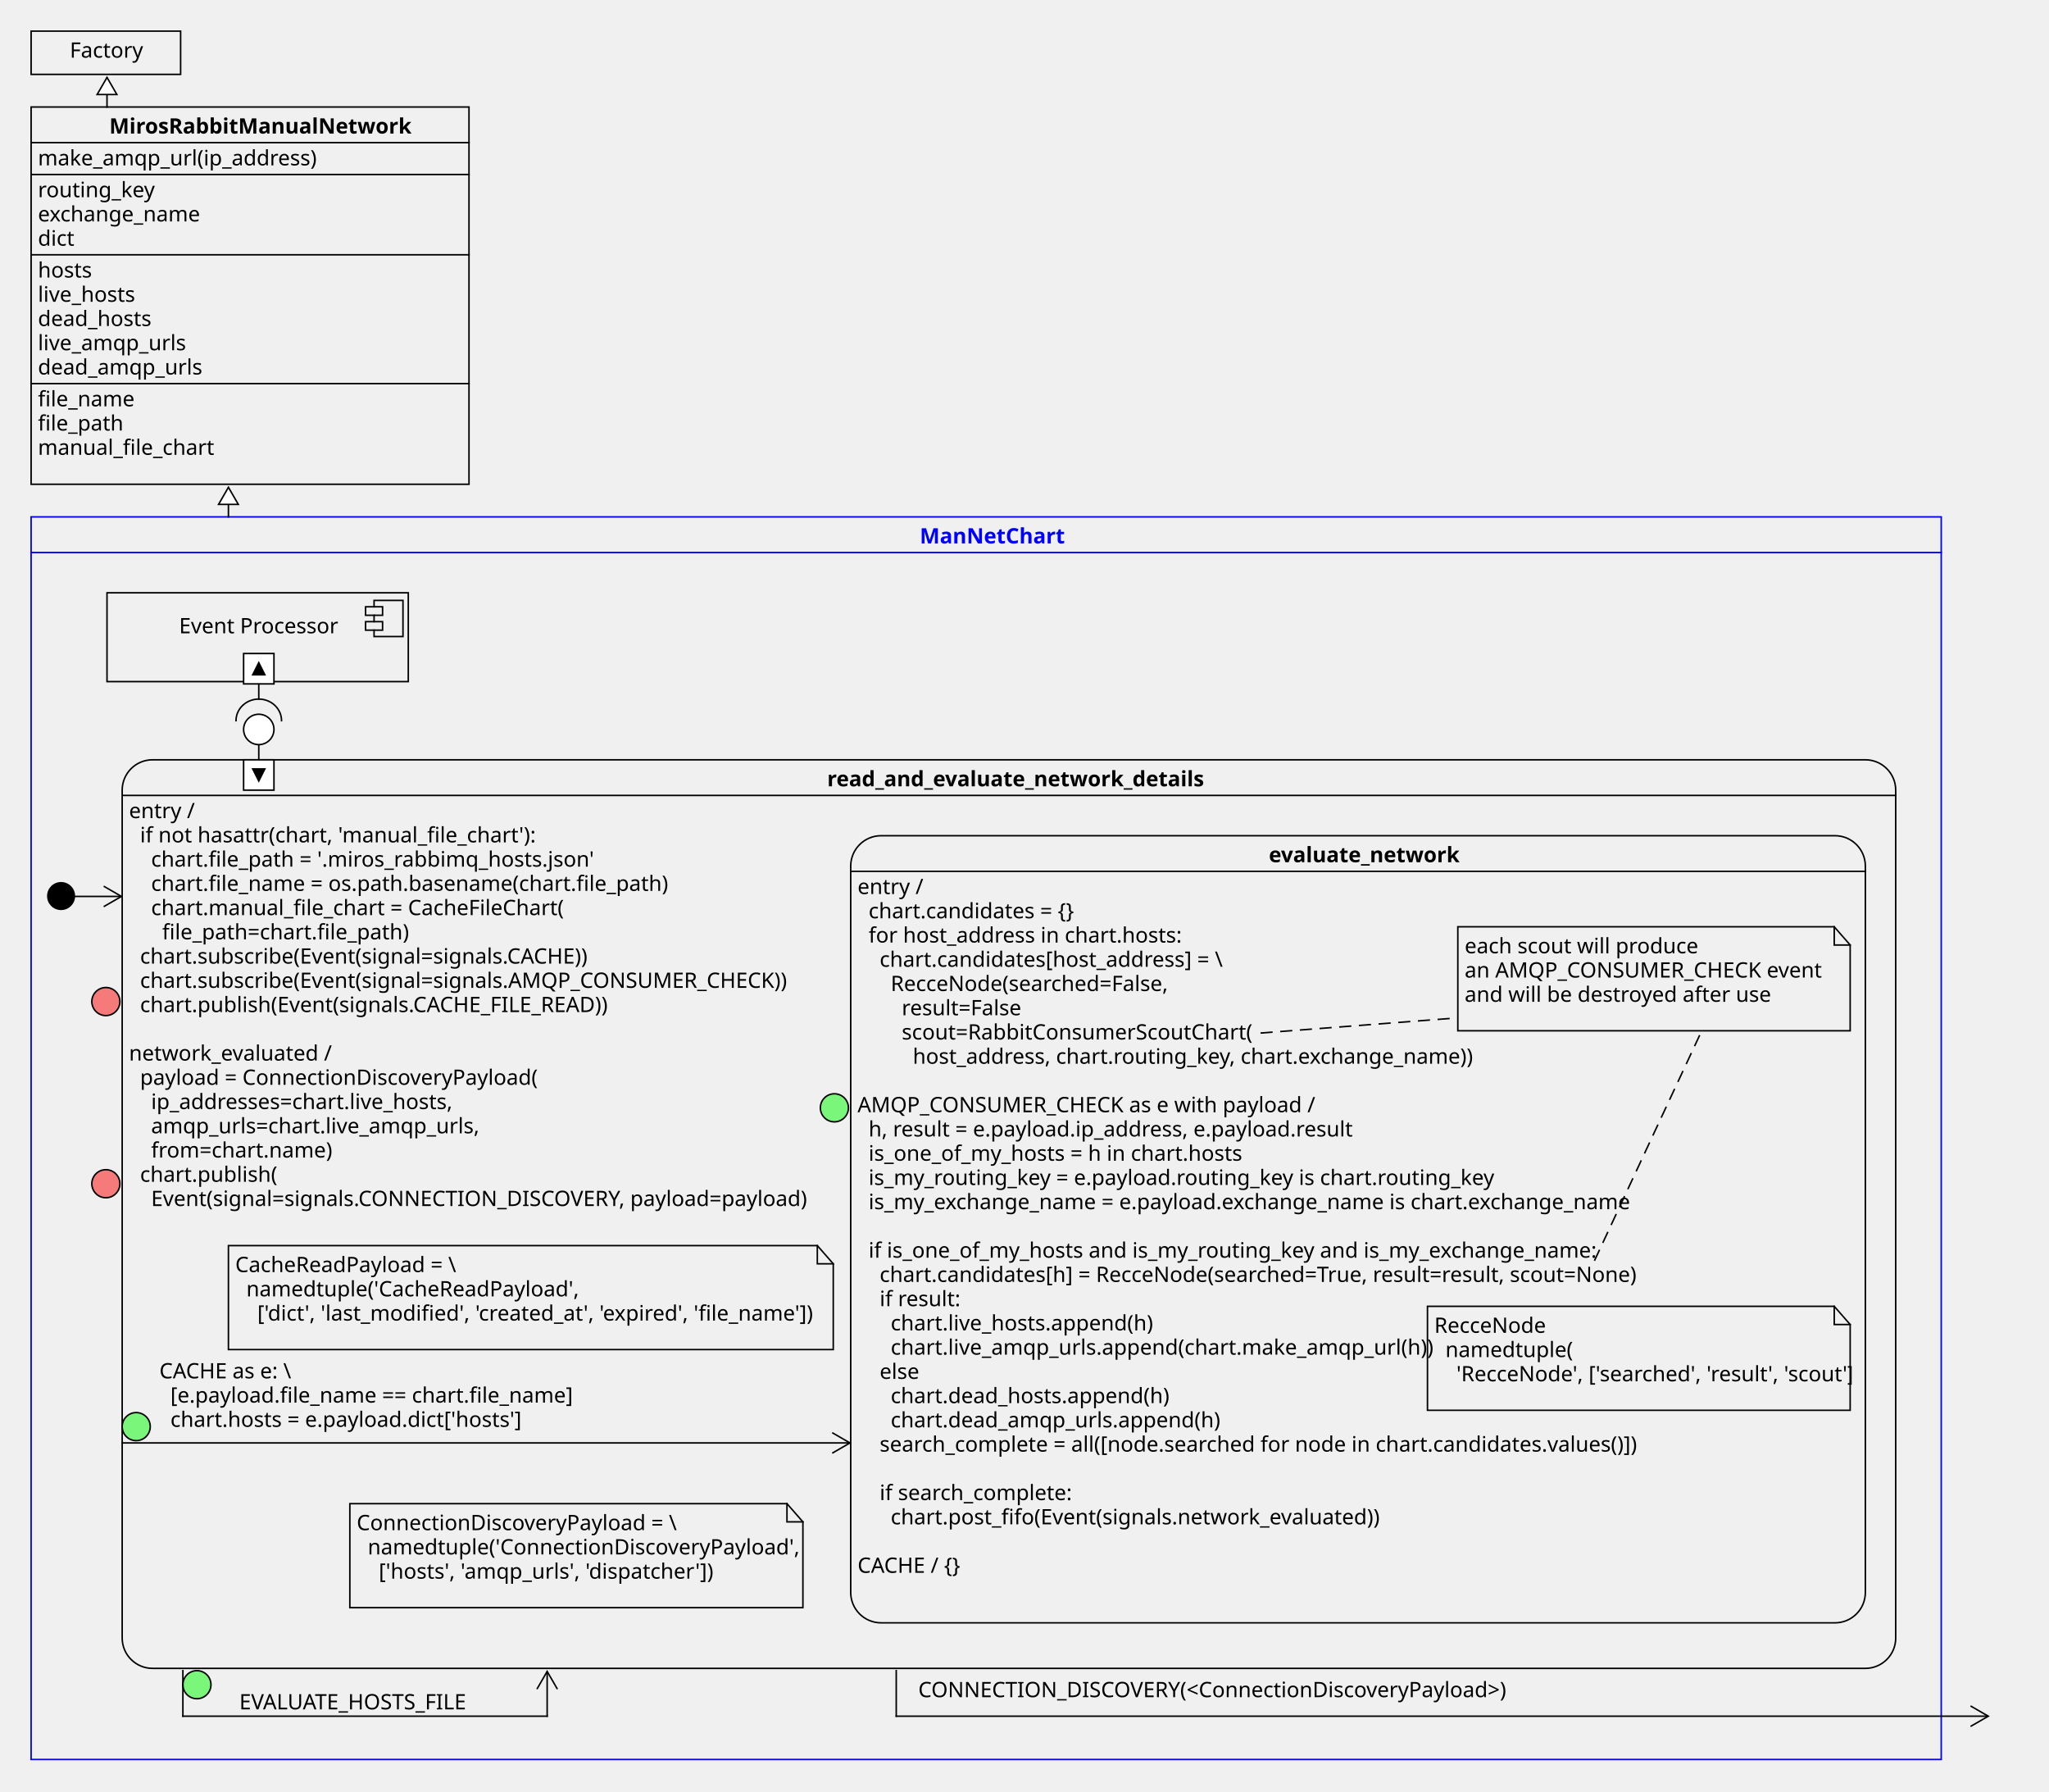
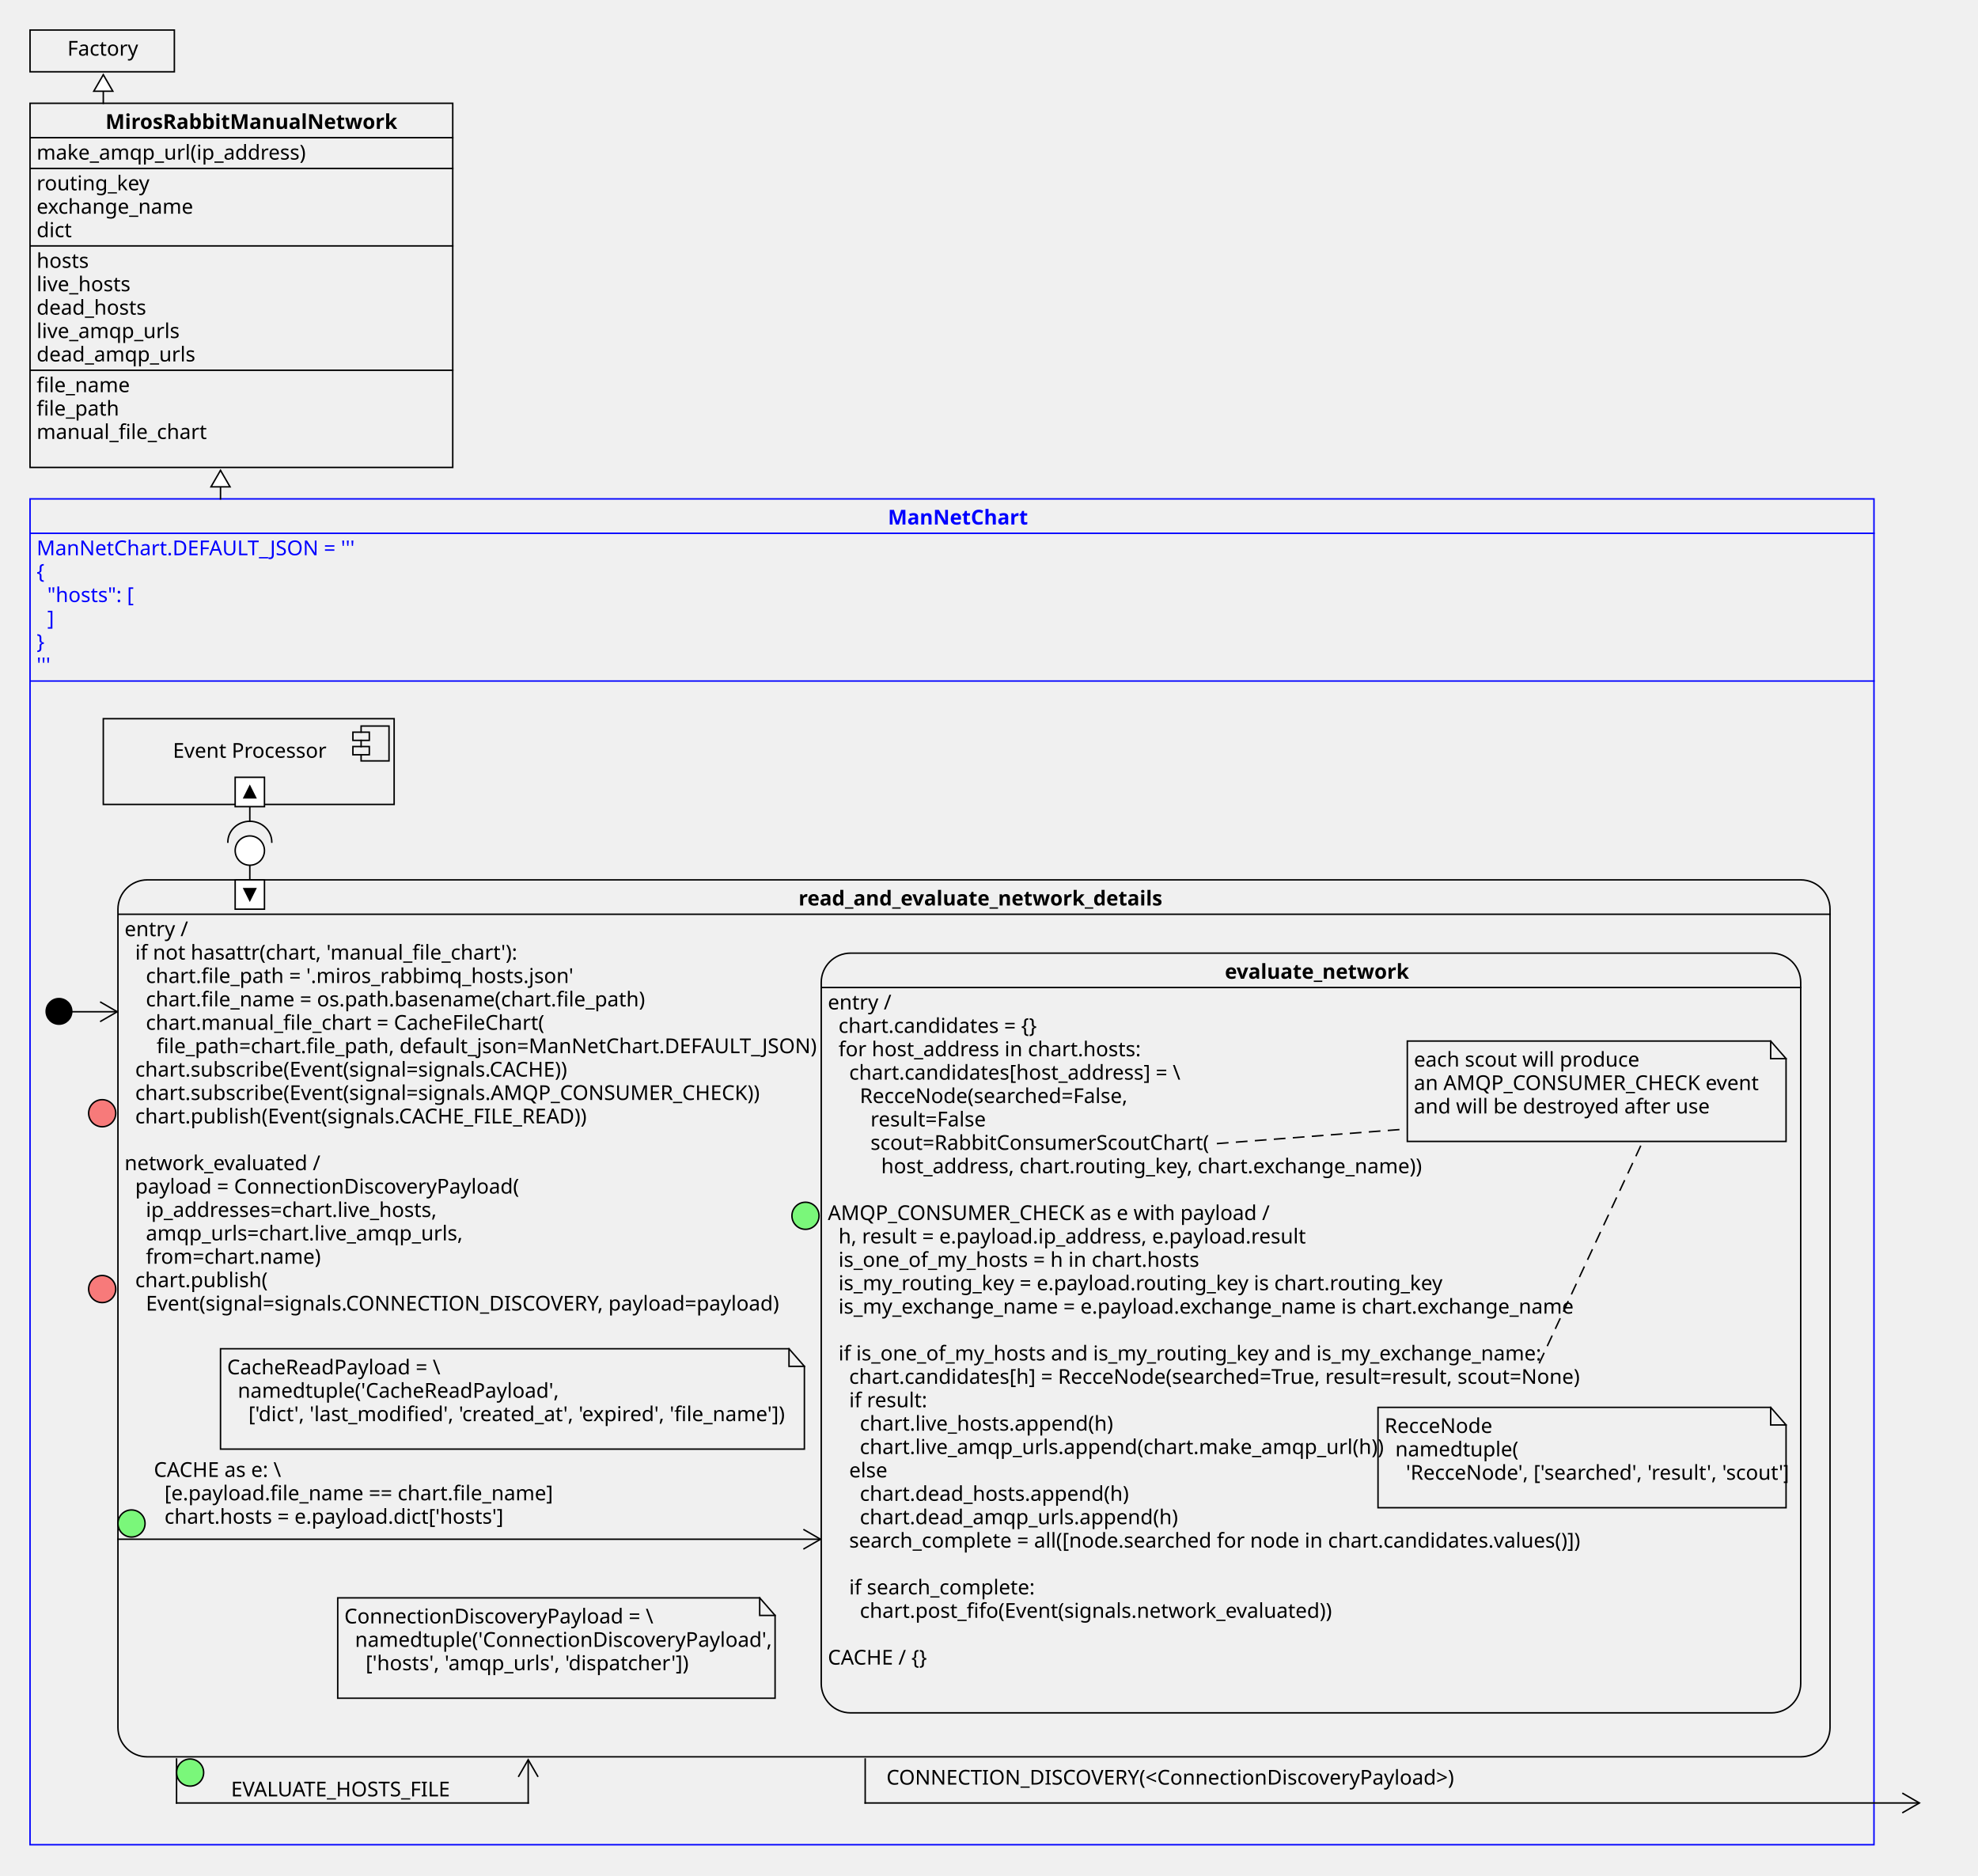
- <svg xmlns="http://www.w3.org/2000/svg" fill-opacity="1" color-rendering="auto" color-interpolation="auto" text-rendering="auto" stroke="black" stroke-linecap="square" width="1350" stroke-miterlimit="10" shape-rendering="auto" stroke-opacity="1" fill="black" stroke-dasharray="none" font-weight="normal" stroke-width="1" viewBox="0 -20 1350 1180" height="1180" font-family="'Dialog'" font-style="normal" stroke-linejoin="miter" font-size="12px" stroke-dashoffset="0" image-rendering="auto">
+ <svg xmlns="http://www.w3.org/2000/svg" fill-opacity="1" color-rendering="auto" color-interpolation="auto" text-rendering="auto" stroke="black" stroke-linecap="square" width="1350" stroke-miterlimit="10" shape-rendering="auto" stroke-opacity="1" fill="black" stroke-dasharray="none" font-weight="normal" stroke-width="1" viewBox="120 90 1350 1280" height="1280" font-family="'Dialog'" font-style="normal" stroke-linejoin="miter" font-size="12px" stroke-dashoffset="0" image-rendering="auto">
  <defs id="genericDefs" />
  <g>
    <defs id="defs1">
      <clipPath clipPathUnits="userSpaceOnUse" id="clipPath1">
        <path d="M0 0 L2147483647 0 L2147483647 2147483647 L0 2147483647 L0 0 Z" />
      </clipPath>
      <clipPath clipPathUnits="userSpaceOnUse" id="clipPath2">
        <path d="M0 0 L0 30 L100 30 L100 0 Z" />
      </clipPath>
      <clipPath clipPathUnits="userSpaceOnUse" id="clipPath3">
        <path d="M0 0 L0 20 L20 20 L20 0 Z" />
      </clipPath>
      <clipPath clipPathUnits="userSpaceOnUse" id="clipPath4">
        <path d="M0 0 L0 70 L260 70 L260 0 Z" />
      </clipPath>
      <clipPath clipPathUnits="userSpaceOnUse" id="clipPath5">
        <path d="M0 0 L0 70 L280 70 L280 0 Z" />
      </clipPath>
      <clipPath clipPathUnits="userSpaceOnUse" id="clipPath6">
-         <path d="M0 0 L0 820 L1260 820 L1260 0 Z" />
+         <path d="M0 0 L0 920 L1260 920 L1260 0 Z" />
      </clipPath>
      <clipPath clipPathUnits="userSpaceOnUse" id="clipPath7">
        <path d="M0 0 L0 30 L440 30 L440 0 Z" />
      </clipPath>
      <clipPath clipPathUnits="userSpaceOnUse" id="clipPath8">
        <path d="M0 0 L0 520 L670 520 L670 0 Z" />
      </clipPath>
      <clipPath clipPathUnits="userSpaceOnUse" id="clipPath9">
        <path d="M0 0 L0 80 L410 80 L410 0 Z" />
      </clipPath>
      <clipPath clipPathUnits="userSpaceOnUse" id="clipPath10">
        <path d="M0 0 L0 70 L400 70 L400 0 Z" />
      </clipPath>
      <clipPath clipPathUnits="userSpaceOnUse" id="clipPath11">
        <path d="M0 0 L0 70 L300 70 L300 0 Z" />
      </clipPath>
      <clipPath clipPathUnits="userSpaceOnUse" id="clipPath12">
        <path d="M0 0 L0 60 L200 60 L200 0 Z" />
      </clipPath>
      <clipPath clipPathUnits="userSpaceOnUse" id="clipPath13">
        <path d="M0 0 L0 600 L1170 600 L1170 0 Z" />
      </clipPath>
      <clipPath clipPathUnits="userSpaceOnUse" id="clipPath14">
        <path d="M0 0 L0 250 L290 250 L290 0 Z" />
      </clipPath>
      <clipPath clipPathUnits="userSpaceOnUse" id="clipPath15">
        <path d="M0 0 L0 50 L30 50 L30 0 Z" />
      </clipPath>
      <clipPath clipPathUnits="userSpaceOnUse" id="clipPath16">
        <path d="M0 0 L0 30 L70 30 L70 0 Z" />
      </clipPath>
      <clipPath clipPathUnits="userSpaceOnUse" id="clipPath17">
        <path d="M0 0 L0 60 L270 60 L270 0 Z" />
      </clipPath>
      <clipPath clipPathUnits="userSpaceOnUse" id="clipPath18">
        <path d="M0 0 L0 180 L100 180 L100 0 Z" />
      </clipPath>
      <clipPath clipPathUnits="userSpaceOnUse" id="clipPath19">
        <path d="M0 0 L0 40 L160 40 L160 0 Z" />
      </clipPath>
      <clipPath clipPathUnits="userSpaceOnUse" id="clipPath20">
        <path d="M0 0 L0 60 L750 60 L750 0 Z" />
      </clipPath>
      <clipPath clipPathUnits="userSpaceOnUse" id="clipPath21">
        <path d="M0 0 L0 40 L510 40 L510 0 Z" />
      </clipPath>
      <clipPath clipPathUnits="userSpaceOnUse" id="clipPath22">
        <path d="M0 0 L0 60 L50 60 L50 0 Z" />
      </clipPath>
      <clipPath clipPathUnits="userSpaceOnUse" id="clipPath23">
        <path d="M0 0 L0 60 L30 60 L30 0 Z" />
      </clipPath>
    </defs>
-     <g fill="rgb(255,255,255)" fill-opacity="0" transform="translate(20,0)" stroke-opacity="0" stroke="rgb(255,255,255)">
+     <g fill="rgb(255,255,255)" fill-opacity="0" transform="translate(140,110)" stroke-opacity="0" stroke="rgb(255,255,255)">
      <rect x="0.5" width="98.5" height="28.5" y="0.5" clip-path="url(#clipPath2)" stroke="none" />
    </g>
-     <g transform="translate(20,0)">
+     <g transform="translate(140,110)">
      <rect fill="none" x="0.5" width="98.5" height="28.5" y="0.5" clip-path="url(#clipPath2)" />
      <text x="26" font-size="14px" y="17.969" clip-path="url(#clipPath2)" font-family="sans-serif" stroke="none" xml:space="preserve">Factory</text>
    </g>
-     <g transform="translate(30,560)">
+     <g transform="translate(150,770)">
      <circle r="8.75" clip-path="url(#clipPath3)" cx="10.25" cy="10.25" stroke="none" />
      <circle fill="none" r="8.75" clip-path="url(#clipPath3)" cx="10.25" cy="10.25" />
    </g>
-     <g fill="rgb(0,255,0)" fill-opacity="0.49" transform="translate(120,1080)" stroke-opacity="0.49" stroke="rgb(0,255,0)">
-       <circle r="9.25" clip-path="url(#clipPath3)" cx="9.75" cy="9.75" stroke="none" />
-     </g>
-     <g transform="translate(120,1080)">
-       <circle fill="none" r="9.25" clip-path="url(#clipPath3)" cx="9.75" cy="9.75" />
-     </g>
-     <g fill="rgb(255,255,255)" fill-opacity="0" transform="translate(960,590)" stroke-opacity="0" stroke="rgb(255,255,255)">
+     <g fill="rgb(0,255,0)" fill-opacity="0.49" transform="translate(240,1290)" stroke-opacity="0.49" stroke="rgb(0,255,0)">
+       <circle r="9.25" clip-path="url(#clipPath3)" cx="9.75" cy="9.75" stroke="none" />
+     </g>
+     <g transform="translate(240,1290)">
+       <circle fill="none" r="9.25" clip-path="url(#clipPath3)" cx="9.75" cy="9.75" />
+     </g>
+     <g fill="rgb(255,255,255)" fill-opacity="0" transform="translate(1080,800)" stroke-opacity="0" stroke="rgb(255,255,255)">
      <path d="M0.5 0.5 L248.5 0.5 L259 12.5 L259 69 L0.5 69 Z" stroke="none" clip-path="url(#clipPath4)" />
    </g>
-     <g transform="translate(960,590)">
+     <g transform="translate(1080,800)">
      <path fill="none" d="M0.5 0.5 L248.5 0.5 L259 12.5 L259 69 L0.5 69 Z" clip-path="url(#clipPath4)" />
      <path fill="none" d="M248.5 0.5 L248.5 12.5 L259 12.5" clip-path="url(#clipPath4)" />
      <text x="5" font-size="14px" y="17.969" clip-path="url(#clipPath4)" font-family="sans-serif" stroke="none" xml:space="preserve">each scout will produce</text>
      <text x="5" font-size="14px" y="33.938" clip-path="url(#clipPath4)" font-family="sans-serif" stroke="none" xml:space="preserve">an AMQP_CONSUMER_CHECK event</text>
      <text x="5" font-size="14px" y="49.906" clip-path="url(#clipPath4)" font-family="sans-serif" stroke="none" xml:space="preserve">and will be destroyed after use</text>
    </g>
-     <g fill="rgb(0,255,0)" fill-opacity="0.49" transform="translate(540,700)" stroke-opacity="0.49" stroke="rgb(0,255,0)">
-       <circle r="9.25" clip-path="url(#clipPath3)" cx="9.75" cy="9.75" stroke="none" />
-     </g>
-     <g transform="translate(540,700)">
-       <circle fill="none" r="9.25" clip-path="url(#clipPath3)" cx="9.75" cy="9.75" />
-     </g>
-     <g fill="rgb(255,255,255)" fill-opacity="0" transform="translate(940,840)" stroke-opacity="0" stroke="rgb(255,255,255)">
+     <g fill="rgb(0,255,0)" fill-opacity="0.49" transform="translate(660,910)" stroke-opacity="0.49" stroke="rgb(0,255,0)">
+       <circle r="9.25" clip-path="url(#clipPath3)" cx="9.75" cy="9.75" stroke="none" />
+     </g>
+     <g transform="translate(660,910)">
+       <circle fill="none" r="9.25" clip-path="url(#clipPath3)" cx="9.75" cy="9.75" />
+     </g>
+     <g fill="rgb(255,255,255)" fill-opacity="0" transform="translate(1060,1050)" stroke-opacity="0" stroke="rgb(255,255,255)">
      <path d="M0.5 0.5 L268.5 0.5 L279 12.5 L279 69 L0.5 69 Z" stroke="none" clip-path="url(#clipPath5)" />
    </g>
-     <g transform="translate(940,840)">
+     <g transform="translate(1060,1050)">
      <path fill="none" d="M0.5 0.5 L268.5 0.5 L279 12.5 L279 69 L0.5 69 Z" clip-path="url(#clipPath5)" />
      <path fill="none" d="M268.5 0.5 L268.5 12.5 L279 12.5" clip-path="url(#clipPath5)" />
      <text x="5" font-size="14px" y="17.969" clip-path="url(#clipPath5)" font-family="sans-serif" stroke="none" xml:space="preserve">RecceNode</text>
      <text x="5" font-size="14px" y="33.938" clip-path="url(#clipPath5)" font-family="sans-serif" stroke="none" xml:space="preserve">  namedtuple(</text>
      <text x="5" font-size="14px" y="49.906" clip-path="url(#clipPath5)" font-family="sans-serif" stroke="none" xml:space="preserve">    'RecceNode', ['searched', 'result', 'scout'])</text>
    </g>
-     <g fill="rgb(255,0,0)" fill-opacity="0.49" transform="translate(60,630)" stroke-opacity="0.49" stroke="rgb(255,0,0)">
-       <circle r="9.25" clip-path="url(#clipPath3)" cx="9.75" cy="9.75" stroke="none" />
-     </g>
-     <g transform="translate(60,630)">
-       <circle fill="none" r="9.25" clip-path="url(#clipPath3)" cx="9.75" cy="9.75" />
-     </g>
-     <g fill="rgb(255,255,255)" fill-opacity="0" transform="translate(20,320)" stroke-opacity="0" stroke="rgb(255,255,255)">
-       <rect x="0.5" width="1258.5" height="818.5" y="0.5" clip-path="url(#clipPath6)" stroke="none" />
-     </g>
-     <g fill="blue" transform="translate(20,320)" stroke="blue">
-       <rect fill="none" x="0.5" width="1258.5" height="818.5" y="0.5" clip-path="url(#clipPath6)" />
+     <g fill="rgb(255,0,0)" fill-opacity="0.49" transform="translate(180,840)" stroke-opacity="0.49" stroke="rgb(255,0,0)">
+       <circle r="9.25" clip-path="url(#clipPath3)" cx="9.75" cy="9.75" stroke="none" />
+     </g>
+     <g transform="translate(180,840)">
+       <circle fill="none" r="9.25" clip-path="url(#clipPath3)" cx="9.75" cy="9.75" />
+     </g>
+     <g fill="rgb(255,255,255)" fill-opacity="0" transform="translate(140,430)" stroke-opacity="0" stroke="rgb(255,255,255)">
+       <rect x="0.5" width="1258.5" height="918.5" y="0.5" clip-path="url(#clipPath6)" stroke="none" />
+     </g>
+     <g fill="blue" transform="translate(140,430)" stroke="blue">
+       <rect fill="none" x="0.5" width="1258.5" height="918.5" y="0.5" clip-path="url(#clipPath6)" />
      <text x="586" font-size="14px" y="17.969" clip-path="url(#clipPath6)" font-family="sans-serif" stroke="none" font-weight="bold" xml:space="preserve">ManNetChart</text>
      <path fill="none" d="M1 23.969 L1259 23.969" clip-path="url(#clipPath6)" />
-     </g>
-     <g font-family="sans-serif" font-size="14px" transform="translate(600,1080)">
+       <text x="5" font-size="14px" y="38.938" clip-path="url(#clipPath6)" font-family="sans-serif" stroke="none" xml:space="preserve">ManNetChart.DEFAULT_JSON = '''</text>
+       <text x="5" font-size="14px" y="54.906" clip-path="url(#clipPath6)" font-family="sans-serif" stroke="none" xml:space="preserve">{</text>
+       <text x="5" font-size="14px" y="70.875" clip-path="url(#clipPath6)" font-family="sans-serif" stroke="none" xml:space="preserve">  "hosts": [</text>
+       <text x="5" font-size="14px" y="86.844" clip-path="url(#clipPath6)" font-family="sans-serif" stroke="none" xml:space="preserve">  ]</text>
+       <text x="5" font-size="14px" y="102.812" clip-path="url(#clipPath6)" font-family="sans-serif" stroke="none" xml:space="preserve">}</text>
+       <text x="5" font-size="14px" y="118.781" clip-path="url(#clipPath6)" font-family="sans-serif" stroke="none" xml:space="preserve">'''</text>
+       <path fill="none" d="M1 124.781 L1259 124.781" clip-path="url(#clipPath6)" />
+     </g>
+     <g font-family="sans-serif" font-size="14px" transform="translate(720,1290)">
      <text x="5" xml:space="preserve" y="17.969" clip-path="url(#clipPath7)" stroke="none">CONNECTION_DISCOVERY(&lt;ConnectionDiscoveryPayload&gt;)</text>
    </g>
-     <g fill="rgb(255,0,0)" fill-opacity="0.49" transform="translate(60,750)" stroke-opacity="0.49" stroke="rgb(255,0,0)">
-       <circle r="9.25" clip-path="url(#clipPath3)" cx="9.75" cy="9.75" stroke="none" />
-     </g>
-     <g transform="translate(60,750)">
-       <circle fill="none" r="9.25" clip-path="url(#clipPath3)" cx="9.75" cy="9.75" />
-     </g>
-     <g fill="rgb(255,255,255)" fill-opacity="0" transform="translate(560,530)" stroke-opacity="0" stroke="rgb(255,255,255)">
+     <g fill="rgb(255,0,0)" fill-opacity="0.49" transform="translate(180,960)" stroke-opacity="0.49" stroke="rgb(255,0,0)">
+       <circle r="9.25" clip-path="url(#clipPath3)" cx="9.75" cy="9.75" stroke="none" />
+     </g>
+     <g transform="translate(180,960)">
+       <circle fill="none" r="9.25" clip-path="url(#clipPath3)" cx="9.75" cy="9.75" />
+     </g>
+     <g fill="rgb(255,255,255)" fill-opacity="0" transform="translate(680,740)" stroke-opacity="0" stroke="rgb(255,255,255)">
      <rect x="0.5" y="0.5" clip-path="url(#clipPath8)" width="668.5" rx="20" ry="20" height="518.5" stroke="none" />
    </g>
-     <g transform="translate(560,530)">
+     <g transform="translate(680,740)">
      <rect x="0.5" y="0.5" clip-path="url(#clipPath8)" fill="none" width="668.5" rx="20" ry="20" height="518.5" />
      <text x="276" font-size="14px" y="17.969" clip-path="url(#clipPath8)" font-family="sans-serif" stroke="none" font-weight="bold" xml:space="preserve">evaluate_network</text>
      <path fill="none" d="M1 23.969 L669 23.969" clip-path="url(#clipPath8)" />
      <text x="5" font-size="14px" y="38.938" clip-path="url(#clipPath8)" font-family="sans-serif" stroke="none" xml:space="preserve">entry /</text>
      <text x="5" font-size="14px" y="54.906" clip-path="url(#clipPath8)" font-family="sans-serif" stroke="none" xml:space="preserve">  chart.candidates = {}</text>
      <text x="5" font-size="14px" y="70.875" clip-path="url(#clipPath8)" font-family="sans-serif" stroke="none" xml:space="preserve">  for host_address in chart.hosts:</text>
      <text x="5" font-size="14px" y="86.844" clip-path="url(#clipPath8)" font-family="sans-serif" stroke="none" xml:space="preserve">    chart.candidates[host_address] = \</text>
      <text x="5" font-size="14px" y="102.812" clip-path="url(#clipPath8)" font-family="sans-serif" stroke="none" xml:space="preserve">      RecceNode(searched=False, </text>
      <text x="5" font-size="14px" y="118.781" clip-path="url(#clipPath8)" font-family="sans-serif" stroke="none" xml:space="preserve">        result=False</text>
      <text x="5" font-size="14px" y="134.75" clip-path="url(#clipPath8)" font-family="sans-serif" stroke="none" xml:space="preserve">        scout=RabbitConsumerScoutChart(</text>
      <text x="5" font-size="14px" y="150.719" clip-path="url(#clipPath8)" font-family="sans-serif" stroke="none" xml:space="preserve">          host_address, chart.routing_key, chart.exchange_name))</text>
      <text x="5" font-size="14px" y="182.656" clip-path="url(#clipPath8)" font-family="sans-serif" stroke="none" xml:space="preserve">AMQP_CONSUMER_CHECK as e with payload /</text>
      <text x="5" font-size="14px" y="198.625" clip-path="url(#clipPath8)" font-family="sans-serif" stroke="none" xml:space="preserve">  h, result = e.payload.ip_address, e.payload.result</text>
      <text x="5" font-size="14px" y="214.594" clip-path="url(#clipPath8)" font-family="sans-serif" stroke="none" xml:space="preserve">  is_one_of_my_hosts = h in chart.hosts</text>
      <text x="5" font-size="14px" y="230.562" clip-path="url(#clipPath8)" font-family="sans-serif" stroke="none" xml:space="preserve">  is_my_routing_key = e.payload.routing_key is chart.routing_key</text>
      <text x="5" font-size="14px" y="246.531" clip-path="url(#clipPath8)" font-family="sans-serif" stroke="none" xml:space="preserve">  is_my_exchange_name = e.payload.exchange_name is chart.exchange_name</text>
      <text x="5" font-size="14px" y="278.469" clip-path="url(#clipPath8)" font-family="sans-serif" stroke="none" xml:space="preserve">  if is_one_of_my_hosts and is_my_routing_key and is_my_exchange_name:</text>
      <text x="5" font-size="14px" y="294.438" clip-path="url(#clipPath8)" font-family="sans-serif" stroke="none" xml:space="preserve">    chart.candidates[h] = RecceNode(searched=True, result=result, scout=None)</text>
      <text x="5" font-size="14px" y="310.406" clip-path="url(#clipPath8)" font-family="sans-serif" stroke="none" xml:space="preserve">    if result:</text>
      <text x="5" font-size="14px" y="326.375" clip-path="url(#clipPath8)" font-family="sans-serif" stroke="none" xml:space="preserve">      chart.live_hosts.append(h)</text>
      <text x="5" font-size="14px" y="342.344" clip-path="url(#clipPath8)" font-family="sans-serif" stroke="none" xml:space="preserve">      chart.live_amqp_urls.append(chart.make_amqp_url(h))</text>
      <text x="5" font-size="14px" y="358.312" clip-path="url(#clipPath8)" font-family="sans-serif" stroke="none" xml:space="preserve">    else</text>
      <text x="5" font-size="14px" y="374.281" clip-path="url(#clipPath8)" font-family="sans-serif" stroke="none" xml:space="preserve">      chart.dead_hosts.append(h)</text>
      <text x="5" font-size="14px" y="390.25" clip-path="url(#clipPath8)" font-family="sans-serif" stroke="none" xml:space="preserve">      chart.dead_amqp_urls.append(h)</text>
      <text x="5" font-size="14px" y="406.219" clip-path="url(#clipPath8)" font-family="sans-serif" stroke="none" xml:space="preserve">    search_complete = all([node.searched for node in chart.candidates.values()])</text>
      <text x="5" font-size="14px" y="438.156" clip-path="url(#clipPath8)" font-family="sans-serif" stroke="none" xml:space="preserve">    if search_complete:</text>
      <text x="5" font-size="14px" y="454.125" clip-path="url(#clipPath8)" font-family="sans-serif" stroke="none" xml:space="preserve">      chart.post_fifo(Event(signals.network_evaluated))</text>
      <text x="5" font-size="14px" y="470.094" clip-path="url(#clipPath8)" font-family="sans-serif" stroke="none" xml:space="preserve">               </text>
      <text x="5" font-size="14px" y="486.062" clip-path="url(#clipPath8)" font-family="sans-serif" stroke="none" xml:space="preserve">CACHE / {}</text>
      <text x="5" font-size="14px" y="502.031" clip-path="url(#clipPath8)" font-family="sans-serif" stroke="none" xml:space="preserve">  </text>
    </g>
-     <g font-family="sans-serif" font-size="14px" transform="translate(100,870)">
+     <g font-family="sans-serif" font-size="14px" transform="translate(220,1080)">
      <text x="5" xml:space="preserve" y="17.969" clip-path="url(#clipPath9)" stroke="none">CACHE as e: \</text>
      <text x="5" xml:space="preserve" y="33.938" clip-path="url(#clipPath9)" stroke="none">  [e.payload.file_name == chart.file_name]</text>
      <text x="5" xml:space="preserve" y="49.906" clip-path="url(#clipPath9)" stroke="none">  chart.hosts = e.payload.dict['hosts']</text>
      <text x="5" xml:space="preserve" y="81.844" clip-path="url(#clipPath9)" stroke="none">    </text>
      <text x="5" xml:space="preserve" y="97.812" clip-path="url(#clipPath9)" stroke="none">  </text>
    </g>
-     <g fill="rgb(255,255,255)" fill-opacity="0" transform="translate(150,800)" stroke-opacity="0" stroke="rgb(255,255,255)">
+     <g fill="rgb(255,255,255)" fill-opacity="0" transform="translate(270,1010)" stroke-opacity="0" stroke="rgb(255,255,255)">
      <path d="M0.5 0.5 L388.5 0.5 L399 12.5 L399 69 L0.5 69 Z" stroke="none" clip-path="url(#clipPath10)" />
    </g>
-     <g transform="translate(150,800)">
+     <g transform="translate(270,1010)">
      <path fill="none" d="M0.5 0.5 L388.5 0.5 L399 12.5 L399 69 L0.5 69 Z" clip-path="url(#clipPath10)" />
      <path fill="none" d="M388.5 0.5 L388.5 12.5 L399 12.5" clip-path="url(#clipPath10)" />
      <text x="5" font-size="14px" y="17.969" clip-path="url(#clipPath10)" font-family="sans-serif" stroke="none" xml:space="preserve">CacheReadPayload = \</text>
      <text x="5" font-size="14px" y="33.938" clip-path="url(#clipPath10)" font-family="sans-serif" stroke="none" xml:space="preserve">  namedtuple('CacheReadPayload',</text>
      <text x="5" font-size="14px" y="49.906" clip-path="url(#clipPath10)" font-family="sans-serif" stroke="none" xml:space="preserve">    ['dict', 'last_modified', 'created_at', 'expired', 'file_name'])</text>
    </g>
-     <g fill="rgb(0,255,0)" fill-opacity="0.49" transform="translate(80,910)" stroke-opacity="0.49" stroke="rgb(0,255,0)">
-       <circle r="9.25" clip-path="url(#clipPath3)" cx="9.75" cy="9.75" stroke="none" />
-     </g>
-     <g transform="translate(80,910)">
-       <circle fill="none" r="9.25" clip-path="url(#clipPath3)" cx="9.75" cy="9.75" />
-     </g>
-     <g fill="rgb(255,255,255)" fill-opacity="0" transform="translate(230,970)" stroke-opacity="0" stroke="rgb(255,255,255)">
+     <g fill="rgb(0,255,0)" fill-opacity="0.49" transform="translate(200,1120)" stroke-opacity="0.49" stroke="rgb(0,255,0)">
+       <circle r="9.25" clip-path="url(#clipPath3)" cx="9.75" cy="9.75" stroke="none" />
+     </g>
+     <g transform="translate(200,1120)">
+       <circle fill="none" r="9.25" clip-path="url(#clipPath3)" cx="9.75" cy="9.75" />
+     </g>
+     <g fill="rgb(255,255,255)" fill-opacity="0" transform="translate(350,1180)" stroke-opacity="0" stroke="rgb(255,255,255)">
      <path d="M0.5 0.5 L288.5 0.5 L299 12.5 L299 69 L0.5 69 Z" stroke="none" clip-path="url(#clipPath11)" />
    </g>
-     <g transform="translate(230,970)">
+     <g transform="translate(350,1180)">
      <path fill="none" d="M0.5 0.5 L288.5 0.5 L299 12.5 L299 69 L0.5 69 Z" clip-path="url(#clipPath11)" />
      <path fill="none" d="M288.5 0.5 L288.5 12.5 L299 12.5" clip-path="url(#clipPath11)" />
      <text x="5" font-size="14px" y="17.969" clip-path="url(#clipPath11)" font-family="sans-serif" stroke="none" xml:space="preserve">ConnectionDiscoveryPayload = \</text>
      <text x="5" font-size="14px" y="33.938" clip-path="url(#clipPath11)" font-family="sans-serif" stroke="none" xml:space="preserve">  namedtuple('ConnectionDiscoveryPayload',</text>
      <text x="5" font-size="14px" y="49.906" clip-path="url(#clipPath11)" font-family="sans-serif" stroke="none" xml:space="preserve">    ['hosts', 'amqp_urls', 'dispatcher'])</text>
    </g>
-     <g fill="rgb(255,255,255)" fill-opacity="0" transform="translate(70,370)" stroke-opacity="0" stroke="rgb(255,255,255)">
+     <g fill="rgb(255,255,255)" fill-opacity="0" transform="translate(190,580)" stroke-opacity="0" stroke="rgb(255,255,255)">
      <rect x="170.86" width="11.2" height="5.6" y="9.7" clip-path="url(#clipPath12)" stroke="none" />
    </g>
-     <g transform="translate(70,370)">
+     <g transform="translate(190,580)">
      <rect fill="none" x="170.86" width="11.2" height="5.6" y="9.7" clip-path="url(#clipPath12)" />
    </g>
-     <g fill="rgb(255,255,255)" fill-opacity="0" transform="translate(70,370)" stroke-opacity="0" stroke="rgb(255,255,255)">
+     <g fill="rgb(255,255,255)" fill-opacity="0" transform="translate(190,580)" stroke-opacity="0" stroke="rgb(255,255,255)">
      <rect x="170.86" width="11.2" height="5.6" y="19.5" clip-path="url(#clipPath12)" stroke="none" />
    </g>
-     <g transform="translate(70,370)">
+     <g transform="translate(190,580)">
      <rect fill="none" x="170.86" width="11.2" height="5.6" y="19.5" clip-path="url(#clipPath12)" />
      <path fill="none" d="M176.46 15.3 L176.46 19.5" clip-path="url(#clipPath12)" />
      <path fill="none" d="M176.46 9.7 L176.46 5.5 L195.5 5.5 L195.5 29.3 L176.46 29.3 L176.46 25.1" clip-path="url(#clipPath12)" />
    </g>
-     <g fill="rgb(255,255,255)" fill-opacity="0" transform="translate(70,370)" stroke-opacity="0" stroke="rgb(255,255,255)">
+     <g fill="rgb(255,255,255)" fill-opacity="0" transform="translate(190,580)" stroke-opacity="0" stroke="rgb(255,255,255)">
      <rect x="0.5" width="198.5" height="58.5" y="0.5" clip-path="url(#clipPath12)" stroke="none" />
    </g>
-     <g transform="translate(70,370)">
+     <g transform="translate(190,580)">
      <rect fill="none" x="0.5" width="198.5" height="58.5" y="0.5" clip-path="url(#clipPath12)" />
      <text x="48" font-size="14px" y="27.169" clip-path="url(#clipPath12)" font-family="sans-serif" stroke="none" xml:space="preserve">Event Processor</text>
    </g>
-     <g fill="rgb(255,255,255)" fill-opacity="0" transform="translate(80,480)" stroke-opacity="0" stroke="rgb(255,255,255)">
+     <g fill="rgb(255,255,255)" fill-opacity="0" transform="translate(200,690)" stroke-opacity="0" stroke="rgb(255,255,255)">
      <rect x="0.5" y="0.5" clip-path="url(#clipPath13)" width="1168.5" rx="20" ry="20" height="598.5" stroke="none" />
    </g>
-     <g transform="translate(80,480)">
+     <g transform="translate(200,690)">
      <rect x="0.5" y="0.5" clip-path="url(#clipPath13)" fill="none" width="1168.5" rx="20" ry="20" height="598.5" />
      <text x="465" font-size="14px" y="17.969" clip-path="url(#clipPath13)" font-family="sans-serif" stroke="none" font-weight="bold" xml:space="preserve">read_and_evaluate_network_details</text>
      <path fill="none" d="M1 23.969 L1169 23.969" clip-path="url(#clipPath13)" />
      <text x="5" font-size="14px" y="38.938" clip-path="url(#clipPath13)" font-family="sans-serif" stroke="none" xml:space="preserve">entry /</text>
      <text x="5" font-size="14px" y="54.906" clip-path="url(#clipPath13)" font-family="sans-serif" stroke="none" xml:space="preserve">  if not hasattr(chart, 'manual_file_chart'):</text>
      <text x="5" font-size="14px" y="70.875" clip-path="url(#clipPath13)" font-family="sans-serif" stroke="none" xml:space="preserve">    chart.file_path = '.miros_rabbimq_hosts.json'</text>
      <text x="5" font-size="14px" y="86.844" clip-path="url(#clipPath13)" font-family="sans-serif" stroke="none" xml:space="preserve">    chart.file_name = os.path.basename(chart.file_path)</text>
      <text x="5" font-size="14px" y="102.812" clip-path="url(#clipPath13)" font-family="sans-serif" stroke="none" xml:space="preserve">    chart.manual_file_chart = CacheFileChart(</text>
-       <text x="5" font-size="14px" y="118.781" clip-path="url(#clipPath13)" font-family="sans-serif" stroke="none" xml:space="preserve">      file_path=chart.file_path)</text>
+       <text x="5" font-size="14px" y="118.781" clip-path="url(#clipPath13)" font-family="sans-serif" stroke="none" xml:space="preserve">      file_path=chart.file_path, default_json=ManNetChart.DEFAULT_JSON)</text>
      <text x="5" font-size="14px" y="134.75" clip-path="url(#clipPath13)" font-family="sans-serif" stroke="none" xml:space="preserve">  chart.subscribe(Event(signal=signals.CACHE))</text>
      <text x="5" font-size="14px" y="150.719" clip-path="url(#clipPath13)" font-family="sans-serif" stroke="none" xml:space="preserve">  chart.subscribe(Event(signal=signals.AMQP_CONSUMER_CHECK))</text>
      <text x="5" font-size="14px" y="166.688" clip-path="url(#clipPath13)" font-family="sans-serif" stroke="none" xml:space="preserve">  chart.publish(Event(signals.CACHE_FILE_READ))</text>
      <text x="5" font-size="14px" y="198.625" clip-path="url(#clipPath13)" font-family="sans-serif" stroke="none" xml:space="preserve">network_evaluated /</text>
      <text x="5" font-size="14px" y="214.594" clip-path="url(#clipPath13)" font-family="sans-serif" stroke="none" xml:space="preserve">  payload = ConnectionDiscoveryPayload(</text>
      <text x="5" font-size="14px" y="230.562" clip-path="url(#clipPath13)" font-family="sans-serif" stroke="none" xml:space="preserve">    ip_addresses=chart.live_hosts,</text>
      <text x="5" font-size="14px" y="246.531" clip-path="url(#clipPath13)" font-family="sans-serif" stroke="none" xml:space="preserve">    amqp_urls=chart.live_amqp_urls,</text>
      <text x="5" font-size="14px" y="262.5" clip-path="url(#clipPath13)" font-family="sans-serif" stroke="none" xml:space="preserve">    from=chart.name)</text>
      <text x="5" font-size="14px" y="278.469" clip-path="url(#clipPath13)" font-family="sans-serif" stroke="none" xml:space="preserve">  chart.publish(</text>
      <text x="5" font-size="14px" y="294.438" clip-path="url(#clipPath13)" font-family="sans-serif" stroke="none" xml:space="preserve">    Event(signal=signals.CONNECTION_DISCOVERY, payload=payload)</text>
    </g>
-     <g fill="rgb(255,255,255)" fill-opacity="0" transform="translate(20,50)" stroke-opacity="0" stroke="rgb(255,255,255)">
+     <g fill="rgb(255,255,255)" fill-opacity="0" transform="translate(140,160)" stroke-opacity="0" stroke="rgb(255,255,255)">
      <rect x="0.5" width="288.5" height="248.5" y="0.5" clip-path="url(#clipPath14)" stroke="none" />
    </g>
-     <g transform="translate(20,50)">
+     <g transform="translate(140,160)">
      <rect fill="none" x="0.5" width="288.5" height="248.5" y="0.5" clip-path="url(#clipPath14)" />
      <text x="52" font-size="14px" y="17.969" clip-path="url(#clipPath14)" font-family="sans-serif" stroke="none" font-weight="bold" xml:space="preserve">MirosRabbitManualNetwork</text>
      <path fill="none" d="M1 23.969 L289 23.969" clip-path="url(#clipPath14)" />
      <text x="5" font-size="14px" y="38.938" clip-path="url(#clipPath14)" font-family="sans-serif" stroke="none" xml:space="preserve">make_amqp_url(ip_address)</text>
      <path fill="none" d="M1 44.938 L289 44.938" clip-path="url(#clipPath14)" />
      <text x="5" font-size="14px" y="59.906" clip-path="url(#clipPath14)" font-family="sans-serif" stroke="none" xml:space="preserve">routing_key</text>
      <text x="5" font-size="14px" y="75.875" clip-path="url(#clipPath14)" font-family="sans-serif" stroke="none" xml:space="preserve">exchange_name</text>
      <text x="5" font-size="14px" y="91.844" clip-path="url(#clipPath14)" font-family="sans-serif" stroke="none" xml:space="preserve">dict</text>
      <path fill="none" d="M1 97.844 L289 97.844" clip-path="url(#clipPath14)" />
      <text x="5" font-size="14px" y="112.812" clip-path="url(#clipPath14)" font-family="sans-serif" stroke="none" xml:space="preserve">hosts</text>
      <text x="5" font-size="14px" y="128.781" clip-path="url(#clipPath14)" font-family="sans-serif" stroke="none" xml:space="preserve">live_hosts</text>
      <text x="5" font-size="14px" y="144.75" clip-path="url(#clipPath14)" font-family="sans-serif" stroke="none" xml:space="preserve">dead_hosts</text>
      <text x="5" font-size="14px" y="160.719" clip-path="url(#clipPath14)" font-family="sans-serif" stroke="none" xml:space="preserve">live_amqp_urls</text>
      <text x="5" font-size="14px" y="176.688" clip-path="url(#clipPath14)" font-family="sans-serif" stroke="none" xml:space="preserve">dead_amqp_urls</text>
      <path fill="none" d="M1 182.688 L289 182.688" clip-path="url(#clipPath14)" />
      <text x="5" font-size="14px" y="197.656" clip-path="url(#clipPath14)" font-family="sans-serif" stroke="none" xml:space="preserve">file_name</text>
      <text x="5" font-size="14px" y="213.625" clip-path="url(#clipPath14)" font-family="sans-serif" stroke="none" xml:space="preserve">file_path</text>
      <text x="5" font-size="14px" y="229.594" clip-path="url(#clipPath14)" font-family="sans-serif" stroke="none" xml:space="preserve">manual_file_chart</text>
    </g>
-     <g transform="translate(60,20)">
+     <g transform="translate(180,130)">
      <path fill="none" d="M10.5 11.5 L10.5 30.5" clip-path="url(#clipPath15)" />
      <path fill="white" d="M4 22.258 L10.5 11 L17 22.258 Z" clip-path="url(#clipPath15)" stroke="none" />
      <path fill="none" d="M4 22.258 L10.5 11 L17 22.258 Z" clip-path="url(#clipPath15)" />
    </g>
-     <g transform="translate(30,560)">
+     <g transform="translate(150,770)">
      <path fill="none" d="M10.5 10.5 L49.5 10.5" clip-path="url(#clipPath16)" />
      <path fill="none" d="M38.742 17 L50 10.5 L38.742 4" clip-path="url(#clipPath16)" />
    </g>
-     <g transform="translate(110,1070)">
+     <g transform="translate(230,1280)">
      <path fill="none" d="M10.5 10.5 L10.5 40.5" clip-path="url(#clipPath17)" />
      <path fill="none" d="M10.5 40.5 L250.5 40.5" clip-path="url(#clipPath17)" />
      <path fill="none" d="M250.5 40.5 L250.5 11.5" clip-path="url(#clipPath17)" />
      <path fill="none" d="M257 22.258 L250.5 11 L244 22.258" clip-path="url(#clipPath17)" />
      <text x="47.675" font-size="14px" y="36" clip-path="url(#clipPath17)" font-family="sans-serif" stroke="none" xml:space="preserve">EVALUATE_HOSTS_FILE</text>
    </g>
-     <g stroke-dasharray="8,5" stroke-miterlimit="5" transform="translate(1040,650)" stroke-linecap="butt">
+     <g stroke-dasharray="8,5" stroke-miterlimit="5" transform="translate(1160,860)" stroke-linecap="butt">
      <path fill="none" d="M10.5 160.5 L80.5 10.5" clip-path="url(#clipPath18)" />
    </g>
-     <g stroke-dasharray="8,5" stroke-miterlimit="5" transform="translate(820,640)" stroke-linecap="butt">
+     <g stroke-dasharray="8,5" stroke-miterlimit="5" transform="translate(940,850)" stroke-linecap="butt">
      <path fill="none" d="M10.5 20.5 L140.5 10.5" clip-path="url(#clipPath19)" />
    </g>
-     <g transform="translate(140,290)">
+     <g transform="translate(260,400)">
      <path fill="none" d="M10.5 11.5 L10.5 30.5" clip-path="url(#clipPath15)" />
      <path fill="white" d="M4 22.258 L10.5 11 L17 22.258 Z" clip-path="url(#clipPath15)" stroke="none" />
      <path fill="none" d="M4 22.258 L10.5 11 L17 22.258 Z" clip-path="url(#clipPath15)" />
    </g>
-     <g transform="translate(580,1070)">
+     <g transform="translate(700,1280)">
      <path fill="none" d="M10.5 10.5 L10.5 40.5" clip-path="url(#clipPath20)" />
      <path fill="none" d="M10.5 40.5 L729.5 40.5" clip-path="url(#clipPath20)" />
      <path fill="none" d="M718.742 47 L730 40.5 L718.742 34" clip-path="url(#clipPath20)" />
    </g>
-     <g transform="translate(70,910)">
+     <g transform="translate(190,1120)">
      <path fill="none" d="M10.5 20.5 L489.5 20.5" clip-path="url(#clipPath21)" />
      <path fill="none" d="M478.742 27 L490 20.5 L478.742 14" clip-path="url(#clipPath21)" />
    </g>
-     <g transform="translate(150,410)">
+     <g transform="translate(270,620)">
      <path fill="none" d="M20.5 11.5 L20.5 30.5" clip-path="url(#clipPath22)" />
      <rect x="10.5" y="0.5" clip-path="url(#clipPath22)" fill="white" width="20" height="20" stroke="none" />
      <rect fill="none" x="10.5" width="20" height="20" y="0.5" clip-path="url(#clipPath22)" />
      <path d="M20.5 6.5 L24.5 14.5 L16.5 14.5 Z" clip-path="url(#clipPath22)" stroke="none" />
      <path fill="none" d="M20.5 6.5 L24.5 14.5 L16.5 14.5 Z" clip-path="url(#clipPath22)" />
    </g>
-     <g fill="rgb(255,255,255)" fill-opacity="0" transform="translate(150,410)" stroke-opacity="0" stroke="rgb(255,255,255)">
+     <g fill="rgb(255,255,255)" fill-opacity="0" transform="translate(270,620)" stroke-opacity="0" stroke="rgb(255,255,255)">
      <path d="M35.5 44.75 A15 14.25 0 0 0 5.5 44.75" stroke="none" clip-path="url(#clipPath22)" />
    </g>
-     <g transform="translate(150,410)">
+     <g transform="translate(270,620)">
      <path fill="none" d="M35.5 44.75 A15 14.25 0 0 0 5.5 44.75" clip-path="url(#clipPath22)" />
    </g>
-     <g transform="translate(160,450)">
+     <g transform="translate(280,660)">
      <path fill="none" d="M10.5 11.5 L10.5 40.5" clip-path="url(#clipPath23)" />
      <circle fill="white" r="10" clip-path="url(#clipPath23)" cx="10.5" cy="10.5" stroke="none" />
      <circle fill="none" r="10" clip-path="url(#clipPath23)" cx="10.5" cy="10.5" />
      <rect x="0.5" y="30.5" clip-path="url(#clipPath23)" fill="white" width="20" height="20" stroke="none" />
      <rect fill="none" x="0.5" width="20" height="20" y="30.5" clip-path="url(#clipPath23)" />
      <path d="M6.5 36.5 L14.5 36.5 L10.5 44.5 Z" clip-path="url(#clipPath23)" stroke="none" />
      <path fill="none" d="M6.5 36.5 L14.5 36.5 L10.5 44.5 Z" clip-path="url(#clipPath23)" />
    </g>
  </g>
</svg>
